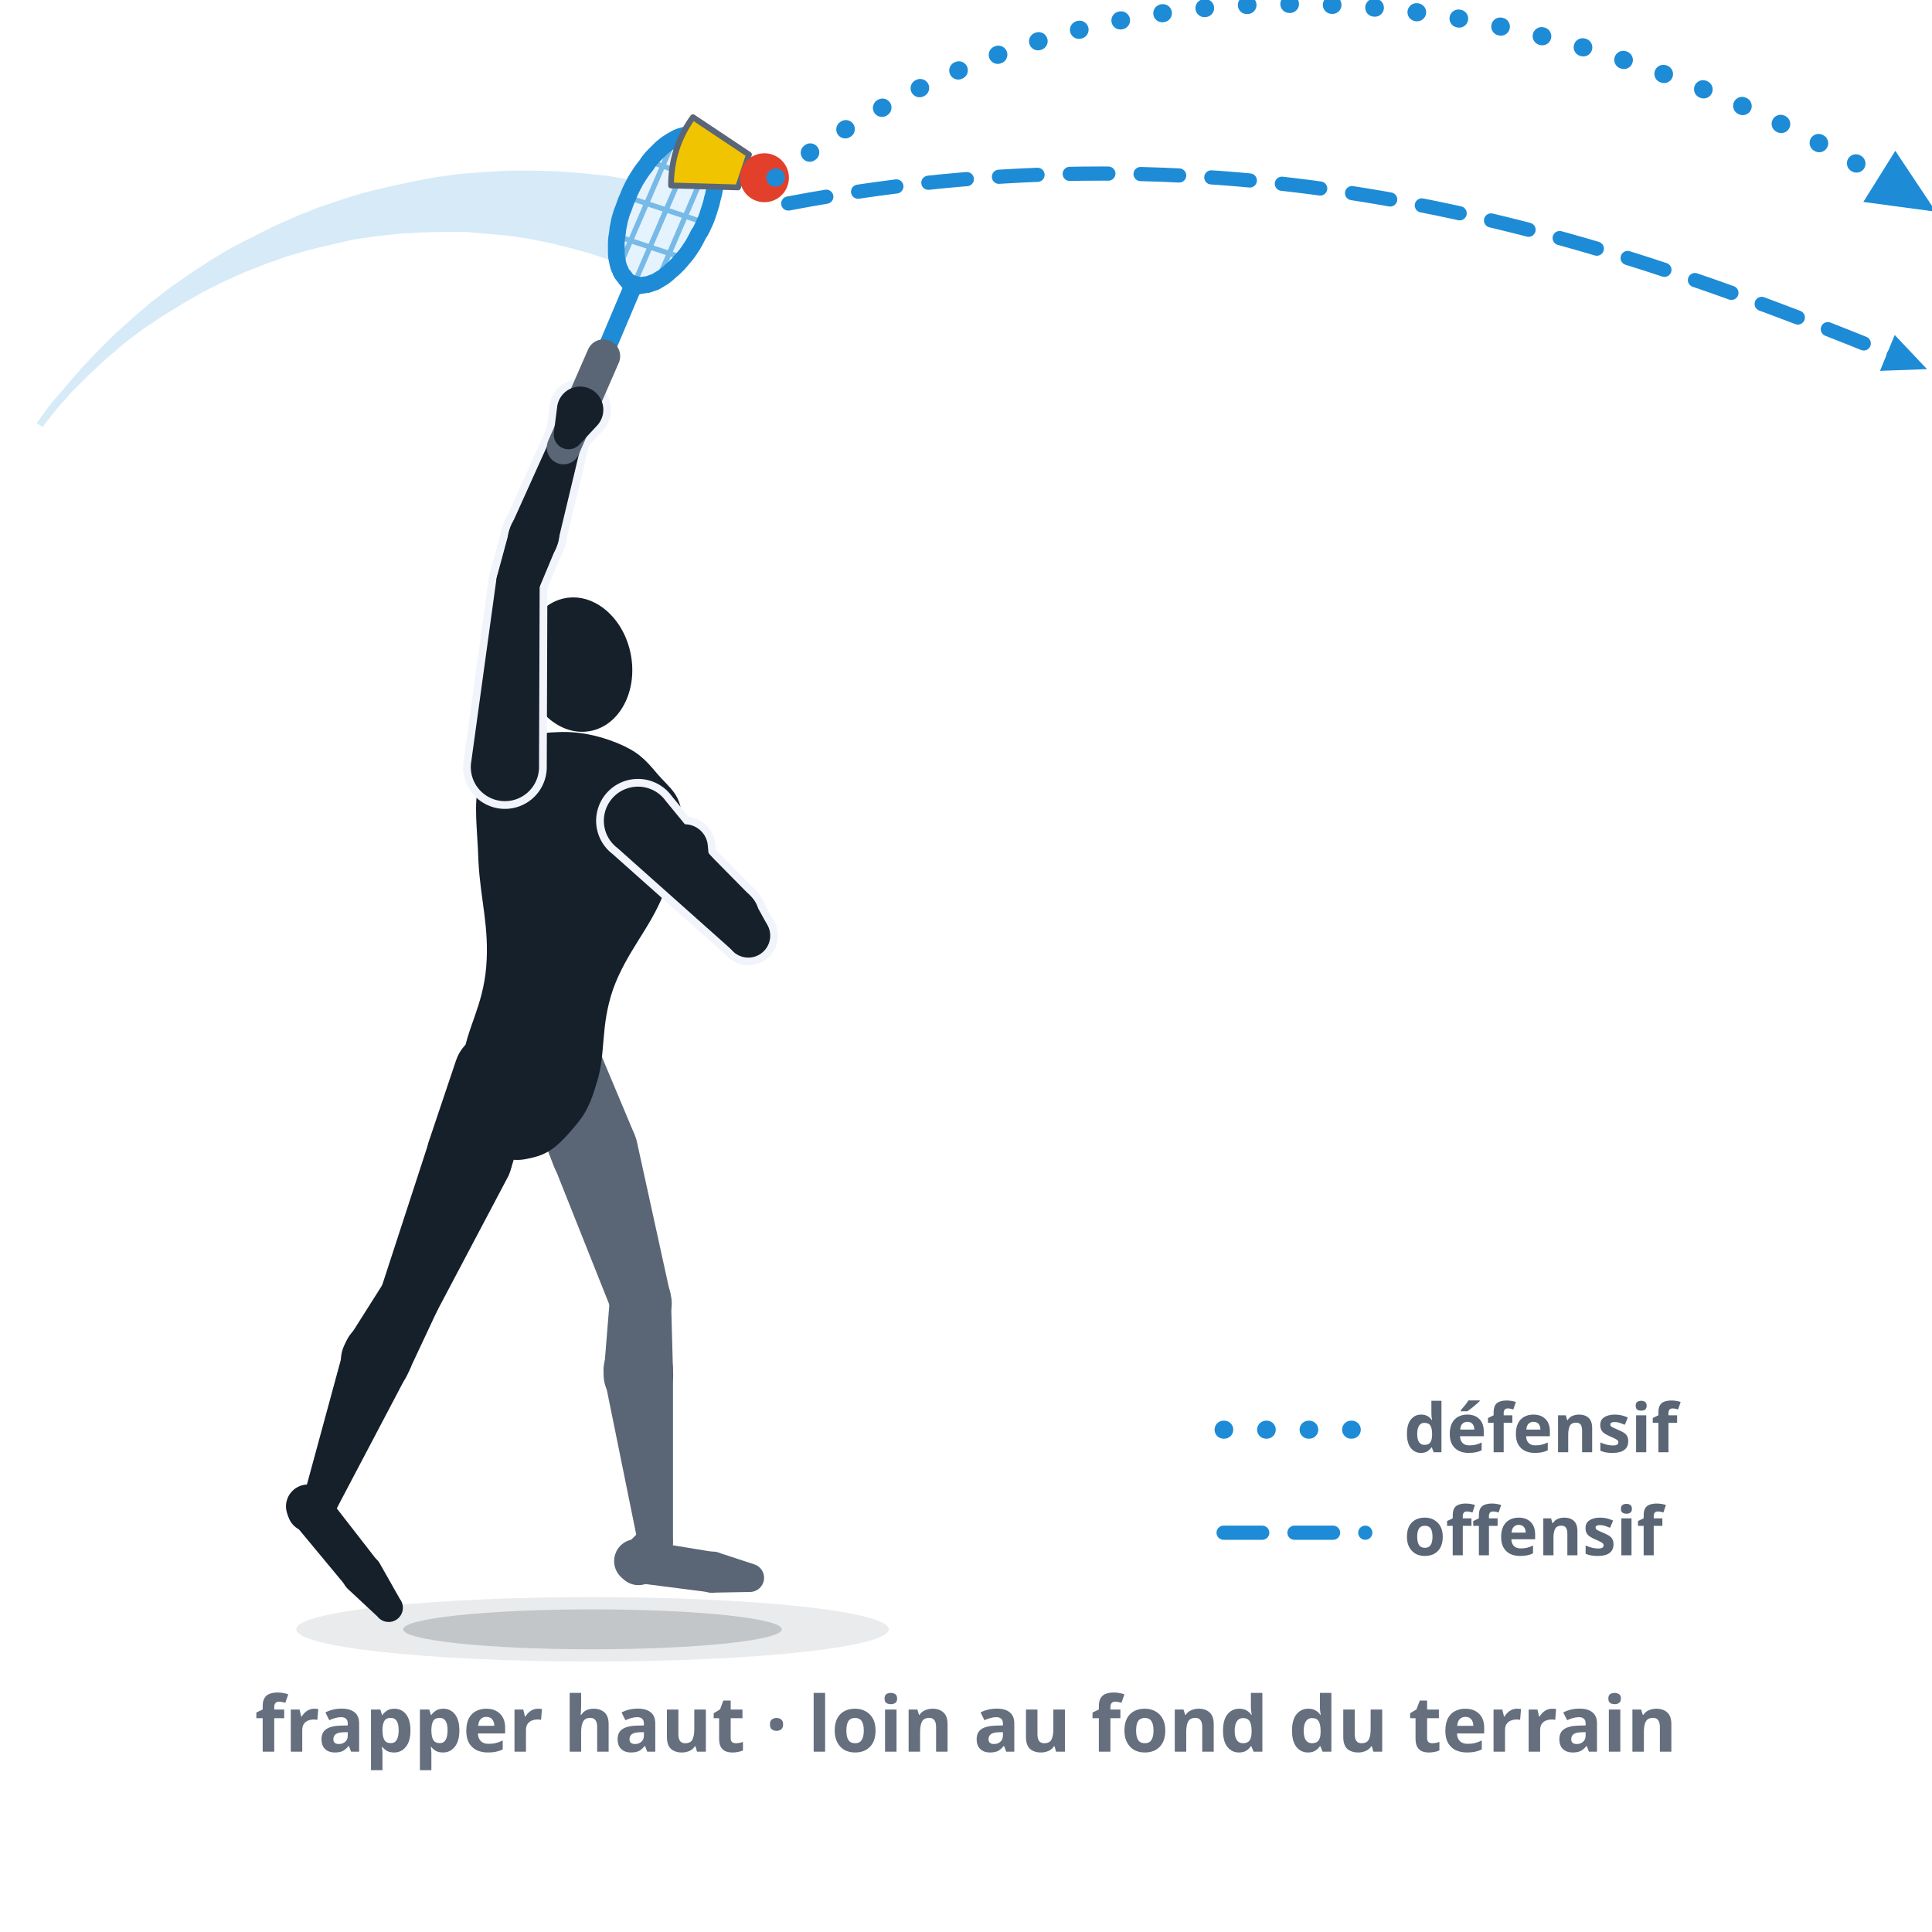
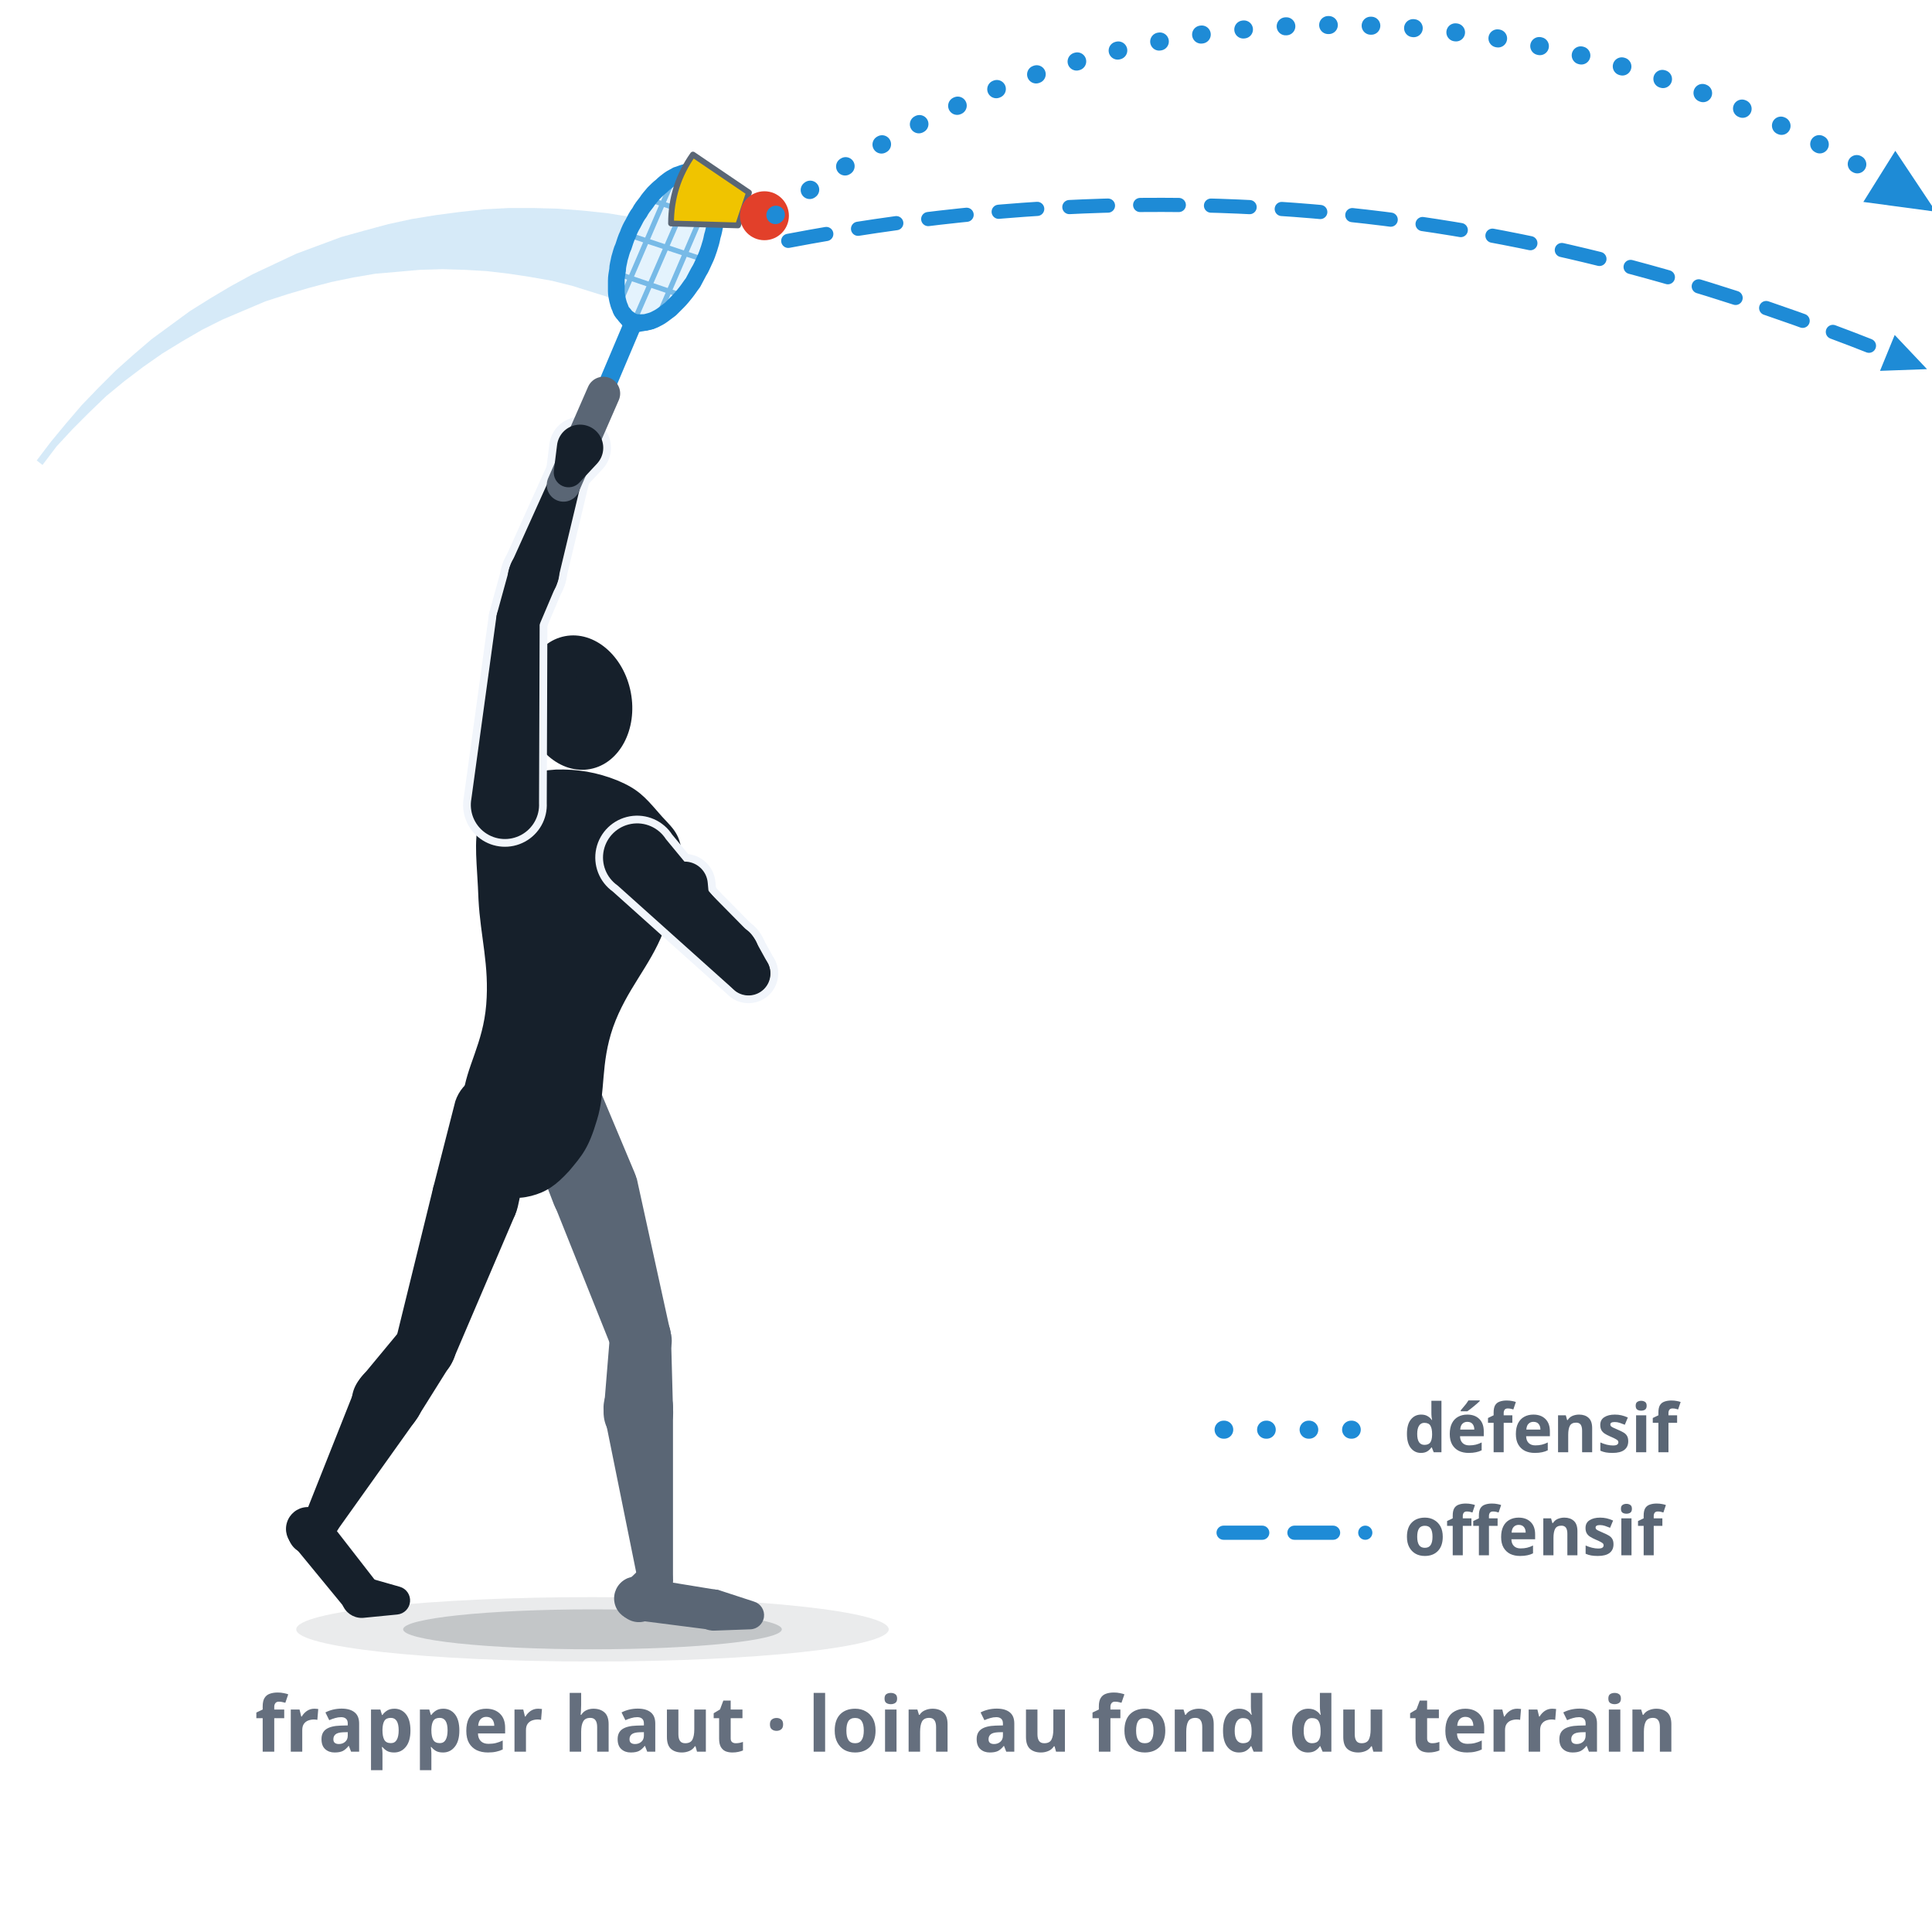
<svg xmlns="http://www.w3.org/2000/svg" viewBox="0 0 300 300" role="img" data-quelle="figuren" aria-label="Le dégagement : de profil et en pleine extension, le joueur frappe le speeder au point le plus haut, légèrement devant le corps. Deux trajectoires sortent de l'image : le dégagement défensif, haut et long, le dégagement offensif, plus tendu et plus rapide.">
  <style>
    .s-k{fill:var(--tinte,#16202b)}
    .s-f{fill:var(--tinte-2,#5a6675)}
    .s-x{fill:var(--flaeche-2,#f1f5fb);stroke:var(--flaeche-2,#f1f5fb);stroke-width:2.4;stroke-linejoin:round}
    .s-rf{fill:var(--primaer,#38a4f1);opacity:.14}
    .s-rs{fill:none;stroke:var(--primaer-dunkel,#1e8bd6);stroke-width:.8;opacity:.55}
    .s-rr{fill:none;stroke:var(--primaer-dunkel,#1e8bd6);stroke-width:2.6;stroke-linejoin:round}
    .s-rh{fill:none;stroke:var(--primaer-dunkel,#1e8bd6);stroke-width:2.1;stroke-linecap:round;stroke-linejoin:round}
    .s-rsch{fill:none;stroke:var(--primaer-dunkel,#1e8bd6);stroke-width:2.8;stroke-linecap:round}
    .s-rg{fill:none;stroke:var(--tinte-2,#5a6675);stroke-width:5.2;stroke-linecap:round}
    .s-korb{fill:var(--speeder-korb,#f0c400);stroke:var(--tinte-2,#5a6675);stroke-width:.9;stroke-linejoin:round}
    .s-kappe{fill:var(--speeder-kappe,#e2402a)}
    .s-sch{fill:var(--schatten-boden,#16202b2e)}
    .s-schw{fill:var(--schatten-boden,#16202b2e);opacity:.5}
    .s-spur{fill:var(--primaer-dunkel,#1e8bd6);opacity:.18}
    .s-bahn{fill:none;stroke:var(--primaer-dunkel,#1e8bd6);stroke-width:2.8;stroke-dasharray:.1 6.5;stroke-linecap:round}
    .s-bahn2{fill:none;stroke:var(--primaer-dunkel,#1e8bd6);stroke-width:2.2;stroke-dasharray:6 5;stroke-linecap:round}
    .s-mk{fill:var(--primaer-dunkel,#1e8bd6)}
    .s-lab{fill:var(--tinte-2,#5a6675);font:600 10.5px/1 system-ui,sans-serif}
    .st{fill:var(--tinte-3,#656f7e);font:600 12px/1 system-ui,sans-serif;text-anchor:middle}
  </style>
  <defs>
    <marker id="p010" viewBox="0 0 10 10" markerWidth="4.4" markerHeight="4.4" refX="5" refY="5" orient="auto">
      <path d="M1,1.2 L9.4,5 L1,8.8 Z" class="s-mk" />
    </marker>
    <marker id="q010" viewBox="0 0 10 10" markerWidth="3.6" markerHeight="3.6" refX="5" refY="5" orient="auto">
      <path d="M1,1.2 L9.4,5 L1,8.8 Z" class="s-mk" />
    </marker>
  </defs>
  <ellipse class="s-schw" cx="92" cy="253" rx="46" ry="5" />
  <ellipse class="s-sch" cx="92" cy="253" rx="29.4" ry="3.1" />
-   <path class="s-spur" d="M5.7,65.7L7.9,62.7L10.3,59.9L12.7,57.1L15.3,54.4L17.9,51.8L20.7,49.3L23.5,46.9L26.5,44.6L29.5,42.5L32.7,40.4L35.9,38.5L39.2,36.8L42.6,35.1L46,33.6L49.5,32.2L53,31L56.6,29.9L60.3,29L64,28.2L67.7,27.5L71.5,27L75.2,26.7L79,26.5L82.8,26.5L86.6,26.6L90.5,26.9L94.3,27.3L98,27.9L95.3,40.6L92.1,39.5L88.9,38.6L85.7,37.8L82.3,37.1L79,36.6L75.6,36.3L72.2,36L68.7,36L65.2,36.1L61.8,36.3L58.3,36.7L54.8,37.2L51.4,38L48,38.8L44.6,39.8L41.2,41L37.9,42.3L34.6,43.8L31.4,45.4L28.3,47.2L25.2,49.1L22.2,51.1L19.3,53.3L16.5,55.7L13.9,58.1L11.3,60.7L8.8,63.5L6.6,66.3Z" />
+   <path class="s-spur" d="M5.7,71.5L7.9,68.6L10.3,65.7L12.7,62.9L15.3,60.2L17.9,57.6L20.7,55.1L23.5,52.7L26.5,50.5L29.5,48.3L32.7,46.3L35.9,44.4L39.2,42.6L42.6,41L46,39.4L49.5,38.1L53,36.8L56.6,35.8L60.3,34.8L64,34L67.7,33.4L71.5,32.9L75.2,32.5L79,32.3L82.8,32.3L86.6,32.4L90.5,32.7L94.3,33.1L98,33.7L95.3,46.4L92.1,45.4L88.9,44.4L85.7,43.6L82.3,43L79,42.5L75.6,42.1L72.2,41.9L68.7,41.8L65.2,41.9L61.8,42.2L58.3,42.5L54.8,43.1L51.4,43.8L48,44.7L44.6,45.7L41.2,46.8L37.9,48.2L34.6,49.6L31.4,51.2L28.3,53L25.2,54.9L22.2,57L19.3,59.2L16.5,61.5L13.9,64L11.3,66.6L8.8,69.3L6.6,72.2Z" />
  <g class="s-f">
-     <path d="M80.9,167.8L86,181.1A6.7,6.7 0 1 0 98.5,176.1L93,163A6.5,6.5 0 0 0 80.9,167.8Z" />
-     <path d="M86.1,181.2L95.1,203.8A4.7,4.7 0 0 0 104.1,201L98.9,177.3A6.7,6.7 0 1 0 86.1,181.2Z" />
-     <path d="M94.7,201.6L93.8,212.7A5.4,5.4 0 1 0 104.5,212.9L104.2,201.9A4.7,4.7 0 0 0 94.7,201.6Z" />
-     <path d="M93.9,214.2L99.1,239.8A2.7,2.7 0 0 0 104.5,239.3L104.5,213.1A5.4,5.4 0 1 0 93.9,214.2Z" />
-     <path d="M99.8,237.3L97,240.1A3.4,3.4 0 1 0 102.3,244L104.1,240.5A2.7,2.7 0 0 0 99.8,237.3Z" />
-     <path d="M98.9,245.8L110.6,247.3A3.2,3.2 0 0 0 111.5,241.1L99.9,239.2A3.4,3.4 0 1 0 98.9,245.8Z" />
-     <path d="M111,247.3L116.5,247.2A2.2,2.2 0 0 0 117.1,242.9L111.9,241.2A3.2,3.2 0 1 0 111,247.3Z" />
+     <path d="M80.9,173.7L86,187A6.7,6.7 0 1 0 98.5,182L93,168.9A6.5,6.5 0 0 0 80.9,173.7Z" />
+     <path d="M86.1,187.1L95.1,209.6A4.7,4.7 0 0 0 104.1,206.8L98.9,183.1A6.7,6.7 0 1 0 86.1,187.1Z" />
+     <path d="M94.7,207.5L93.8,218.5A5.4,5.4 0 1 0 104.5,218.8L104.2,207.7A4.7,4.7 0 0 0 94.7,207.5Z" />
+     <path d="M93.9,220L99.1,245.7A2.7,2.7 0 0 0 104.5,245.1L104.5,219A5.4,5.4 0 1 0 93.9,220Z" />
+     <path d="M99.8,243.2L97,245.9A3.4,3.4 0 1 0 102.3,249.9L104.1,246.4A2.7,2.7 0 0 0 99.8,243.2Z" />
+     <path d="M98.9,251.6L110.6,253.1A3.2,3.2 0 0 0 111.5,246.9L99.9,245A3.4,3.4 0 1 0 98.9,251.6Z" />
+     <path d="M111,253.2L116.5,253A2.2,2.2 0 0 0 117.1,248.7L111.9,247A3.2,3.2 0 1 0 111,253.2Z" />
  </g>
  <g class="s-k">
-     <path d="M95.9,115.4C99,116.7 100.1,117.8 102.1,120.2C104.1,122.5 105.7,123.3 105.9,127C106,130.8 105.1,133.6 103,138.9C100.9,144.2 97.3,147.8 95.2,153.6C93.2,159.4 94.1,163.6 92.7,168C91.4,172.5 90.4,173.6 88.4,175.9C86.3,178.3 84.8,179.3 82.5,179.8C80.1,180.4 78.6,180.2 76.7,178.8C74.8,177.5 73.7,176.1 72.7,173.2C71.8,170.3 71.3,169 71.9,164.4C72.4,159.8 75,156.3 75.5,150.1C76,144 74.6,139.6 74.3,133.9C74.1,128.1 73.5,125 74.4,121.5C75.4,117.9 76.8,117.7 79.2,116.1C81.5,114.6 83,113.8 86.3,113.7C89.6,113.5 92.7,114.1 95.9,115.4Z" />
-     <path d="M70.8,164.7L66.6,177.2A6.7,6.7 0 1 0 79.4,181.3L83.2,168.6A6.5,6.5 0 0 0 70.8,164.7Z" />
-     <path d="M66.6,177.3L59.2,200A4.7,4.7 0 0 0 67.8,203.7L79,182.5A6.7,6.7 0 1 0 66.6,177.3Z" />
-     <path d="M59.7,199L54,208A5.4,5.4 0 1 0 63.4,213.1L67.9,203.5A4.7,4.7 0 0 0 59.7,199Z" />
-     <path d="M53.4,209.4L47.2,232.2A2.7,2.7 0 0 0 52.3,234.2L63.3,213.3A5.4,5.4 0 1 0 53.4,209.4Z" />
-     <path d="M48.7,230.4L46.8,231.3A3.4,3.4 0 1 0 51,236.1L52.2,234.3A2.7,2.7 0 0 0 48.7,230.4Z" />
-     <path d="M45.6,236.5L53.9,246.5A3.2,3.2 0 0 0 58.8,242.6L50.8,232.3A3.4,3.4 0 1 0 45.6,236.5Z" />
-     <path d="M54.2,246.9L58.6,251A2.2,2.2 0 0 0 62.1,248.3L59.1,243A3.2,3.2 0 1 0 54.2,246.9Z" />
+     <path d="M95.9,121.2C99,122.5 100.1,123.7 102.1,126C104.1,128.4 105.7,129.1 105.9,132.9C106,136.6 105.1,139.4 103,144.7C100.9,150.1 97.3,153.6 95.2,159.5C93.2,165.3 94.1,169.4 92.7,173.9C91.4,178.3 90.4,179.4 88.4,181.8C86.3,184.1 84.8,185.1 82.5,185.7C80.1,186.3 78.6,186 76.7,184.7C74.8,183.3 73.7,181.9 72.7,179C71.8,176.1 71.3,174.8 71.9,170.2C72.4,165.6 75,162.1 75.5,156C76,149.9 74.6,145.4 74.3,139.7C74.1,134 73.5,130.9 74.4,127.3C75.4,123.8 76.8,123.5 79.2,122C81.5,120.4 83,119.7 86.3,119.5C89.6,119.4 92.7,119.9 95.9,121.2Z" />
+     <path d="M70.7,171L67.3,184.3A6.7,6.7 0 1 0 80.4,187.4L83.3,174A6.5,6.5 0 0 0 70.7,171Z" />
+     <path d="M67.3,184.3L61.4,208.3A4.7,4.7 0 0 0 70.3,211.3L80,188.6A6.7,6.7 0 1 0 67.3,184.3Z" />
+     <path d="M62.3,206.4L56,214A5.4,5.4 0 1 0 64.7,220.3L69.9,212A4.7,4.7 0 0 0 62.3,206.4Z" />
+     <path d="M55.2,215.5L47.3,235.4A2.7,2.7 0 0 0 52.1,238L64.5,220.6A5.4,5.4 0 1 0 55.2,215.5Z" />
+     <path d="M48.7,233.9L46.8,234.8A3.4,3.4 0 1 0 51,239.7L52.2,237.9A2.7,2.7 0 0 0 48.7,233.9Z" />
+     <path d="M45.6,240L53.9,250.1A3.2,3.2 0 0 0 58.8,246.1L50.8,235.8A3.4,3.4 0 1 0 45.6,240Z" />
+     <path d="M56.6,251.2L61.7,250.7A2.2,2.2 0 0 0 62.1,246.4L57.2,245A3.2,3.2 0 1 0 56.6,251.2Z" />
  </g>
  <g class="s-k">
-     <ellipse cx="89.7" cy="103.2" rx="8.4" ry="10.5" transform="rotate(-10.8 89.7 103.2)" />
-     <path d="M85.1,105.3a6.3,6.3 0 1 0 12.6,0a6.3,6.3 0 1 0 -12.6,0Z" />
+     <ellipse cx="89.7" cy="109.1" rx="8.4" ry="10.5" transform="rotate(-10.8 89.7 109.1)" />
+     <path d="M85.1,111.1a6.3,6.3 0 1 0 12.6,0a6.3,6.3 0 1 0 -12.6,0Z" />
  </g>
  <g class="s-x">
-     <path d="M95.9,131.7L114.2,148A3.4,3.4 0 0 0 119,143.4L103.4,124.4A5.3,5.3 0 1 0 95.9,131.7Z" />
-     <path d="M119.3,143.9L117.2,140.1A3.9,3.9 0 1 0 111,144.6L113.9,147.8A3.4,3.4 0 0 0 119.3,143.9Z" />
-     <path d="M116.6,139.2L109.5,132A2.3,2.3 0 0 0 105.8,134.7L110.4,143.7A3.9,3.9 0 1 0 116.6,139.2Z" />
-     <path d="M110.1,133.4L109.9,131.2A3.6,3.6 0 1 0 104.9,134.9L106.9,135.8A2.3,2.3 0 0 0 110.1,133.4Z" />
+     <path d="M95.9,137.5L114.2,153.9A3.4,3.4 0 0 0 119,149.2L103.4,130.3A5.3,5.3 0 1 0 95.9,137.5Z" />
+     <path d="M119.3,149.7L117.2,145.9A3.9,3.9 0 1 0 111,150.4L113.9,153.6A3.4,3.4 0 0 0 119.3,149.7Z" />
+     <path d="M116.6,145.1L109.5,137.9A2.3,2.3 0 0 0 105.8,140.5L110.4,149.6A3.9,3.9 0 1 0 116.6,145.1Z" />
+     <path d="M110.1,139.3L109.9,137.1A3.6,3.6 0 1 0 104.9,140.7L106.9,141.6A2.3,2.3 0 0 0 110.1,139.3Z" />
  </g>
  <g class="s-k">
-     <path d="M95.9,131.7L114.2,148A3.4,3.4 0 0 0 119,143.4L103.4,124.4A5.3,5.3 0 1 0 95.9,131.7Z" />
-     <path d="M119.3,143.9L117.2,140.1A3.9,3.9 0 1 0 111,144.6L113.9,147.8A3.4,3.4 0 0 0 119.3,143.9Z" />
-     <path d="M116.6,139.2L109.5,132A2.3,2.3 0 0 0 105.8,134.7L110.4,143.7A3.9,3.9 0 1 0 116.6,139.2Z" />
+     <path d="M95.9,137.5L114.2,153.9A3.4,3.4 0 0 0 119,149.2L103.4,130.3A5.3,5.3 0 1 0 95.9,137.5Z" />
+     <path d="M119.3,149.7L117.2,145.9A3.9,3.9 0 1 0 111,150.4L113.9,153.6A3.4,3.4 0 0 0 119.3,149.7Z" />
+     <path d="M116.6,145.1L109.5,137.9A2.3,2.3 0 0 0 105.8,140.5L110.4,149.6A3.9,3.9 0 1 0 116.6,145.1Z" />
  </g>
  <g class="s-k">
-     <path d="M110.1,133.4L109.9,131.2A3.6,3.6 0 1 0 104.9,134.9L106.9,135.8A2.3,2.3 0 0 0 110.1,133.4Z" />
+     <path d="M110.1,139.3L109.9,137.1A3.6,3.6 0 1 0 104.9,140.7L106.9,141.6A2.3,2.3 0 0 0 110.1,139.3Z" />
  </g>
  <g class="s-x">
-     <path d="M83.7,118.9L83.8,90.3A3.4,3.4 0 0 0 77.1,89.8L73.2,118.1A5.3,5.3 0 1 0 83.7,118.9Z" />
-     <path d="M83.6,91.6L86.4,84.9A3.9,3.9 0 1 0 79.1,82.4L77.2,89.4A3.4,3.4 0 0 0 83.6,91.6Z" />
-     <path d="M86.6,84.3L90.5,68A2.3,2.3 0 0 0 86.2,66.5L79.3,81.8A3.9,3.9 0 1 0 86.6,84.3Z" />
-     <path d="M90,69L92.7,66.1A3.6,3.6 0 1 0 86.5,63.3L86,67.2A2.3,2.3 0 0 0 90,69Z" />
+     <path d="M83.7,124.7L83.8,96.1A3.4,3.4 0 0 0 77.1,95.6L73.2,124A5.3,5.3 0 1 0 83.7,124.7Z" />
+     <path d="M83.6,97.4L86.4,90.8A3.9,3.9 0 1 0 79.1,88.3L77.2,95.2A3.4,3.4 0 0 0 83.6,97.4Z" />
+     <path d="M86.6,90.2L90.5,73.9A2.3,2.3 0 0 0 86.2,72.4L79.3,87.7A3.9,3.9 0 1 0 86.6,90.2Z" />
+     <path d="M90,74.9L92.7,72A3.6,3.6 0 1 0 86.5,69.1L86,73.1A2.3,2.3 0 0 0 90,74.9Z" />
  </g>
  <g class="s-k">
-     <path d="M83.7,118.9L83.8,90.3A3.4,3.4 0 0 0 77.1,89.8L73.2,118.1A5.3,5.3 0 1 0 83.7,118.9Z" />
-     <path d="M83.6,91.6L86.4,84.9A3.9,3.9 0 1 0 79.1,82.4L77.2,89.4A3.4,3.4 0 0 0 83.6,91.6Z" />
-     <path d="M86.6,84.3L90.5,68A2.3,2.3 0 0 0 86.2,66.5L79.3,81.8A3.9,3.9 0 1 0 86.6,84.3Z" />
+     <path d="M83.7,124.7L83.8,96.1A3.4,3.4 0 0 0 77.1,95.6L73.2,124A5.3,5.3 0 1 0 83.7,124.7Z" />
+     <path d="M83.6,97.4L86.4,90.8A3.9,3.9 0 1 0 79.1,88.3L77.2,95.2A3.4,3.4 0 0 0 83.6,97.4Z" />
+     <path d="M86.6,90.2L90.5,73.9A2.3,2.3 0 0 0 86.2,72.4L79.3,87.7A3.9,3.9 0 1 0 86.6,90.2Z" />
  </g>
-   <path class="s-rf" d="M108.4,21C108.1,20.9 107.8,20.9 107.4,20.9C107.1,20.9 106.7,20.9 106.3,21C105.9,21.1 105.5,21.2 105.1,21.4C104.8,21.6 104.3,21.8 103.9,22.1C103.5,22.3 103.1,22.7 102.7,23C102.3,23.4 101.9,23.8 101.5,24.2C101.1,24.6 100.7,25.1 100.4,25.6C100,26.1 99.6,26.6 99.3,27.1C98.9,27.7 98.6,28.2 98.3,28.8C98,29.4 97.7,30 97.5,30.6C97.2,31.2 97,31.8 96.8,32.4C96.5,33 96.4,33.6 96.2,34.2C96.1,34.9 95.9,35.5 95.9,36C95.8,36.6 95.7,37.2 95.7,37.7C95.7,38.3 95.7,38.8 95.7,39.3C95.7,39.8 95.8,40.3 95.9,40.7C96,41.2 96.1,41.6 96.3,41.9C96.4,42.3 96.6,42.6 96.9,42.9C97.1,43.2 97.3,43.5 97.6,43.7C97.9,43.9 98.1,44 98.5,44.1C98.8,44.2 99.1,44.3 99.5,44.3C99.8,44.3 100.2,44.2 100.5,44.2C100.9,44.1 101.3,43.9 101.7,43.8C102.1,43.6 102.5,43.3 102.9,43.1C103.3,42.8 103.7,42.5 104.1,42.1C104.5,41.8 104.9,41.4 105.3,41C105.7,40.5 106.1,40.1 106.5,39.6C106.9,39.1 107.2,38.6 107.6,38C107.9,37.5 108.2,36.9 108.5,36.3C108.9,35.8 109.1,35.2 109.4,34.6C109.7,34 109.9,33.3 110.1,32.7C110.3,32.1 110.5,31.5 110.6,30.9C110.8,30.3 110.9,29.7 111,29.1C111.1,28.5 111.2,27.9 111.2,27.4C111.2,26.9 111.2,26.3 111.2,25.8C111.1,25.3 111.1,24.8 111,24.4C110.9,24 110.7,23.6 110.6,23.2C110.4,22.8 110.2,22.5 110,22.2C109.8,21.9 109.5,21.7 109.3,21.5C109,21.3 108.7,21.1 108.4,21Z" />
-   <path class="s-rs" d="M102.4,42.9L110.4,24.3M98.8,43.3L108.1,21.8M96.4,40.9L104.4,22.3M105.6,39.9L96.2,36.8M108.9,34.4L98,30.8M110.6,28.4L101.2,25.2" />
-   <path class="s-rh" d="M101.1,44.2L98.1,44.9L96.4,42.6" />
-   <path class="s-rsch" d="M93.7,55.3L98.1,44.9" />
-   <path class="s-rr" d="M108.4,21C108.1,20.9 107.8,20.9 107.4,20.9C107.1,20.9 106.7,20.9 106.3,21C105.9,21.1 105.5,21.2 105.1,21.4C104.8,21.6 104.3,21.8 103.9,22.1C103.5,22.3 103.1,22.7 102.7,23C102.3,23.4 101.9,23.8 101.5,24.2C101.1,24.6 100.7,25.1 100.4,25.6C100,26.1 99.6,26.6 99.3,27.1C98.9,27.7 98.6,28.2 98.3,28.8C98,29.4 97.7,30 97.5,30.6C97.2,31.2 97,31.8 96.8,32.4C96.5,33 96.4,33.6 96.2,34.2C96.1,34.9 95.9,35.5 95.9,36C95.8,36.6 95.7,37.2 95.7,37.7C95.7,38.3 95.7,38.8 95.7,39.3C95.7,39.8 95.8,40.3 95.9,40.7C96,41.2 96.1,41.6 96.3,41.9C96.4,42.3 96.6,42.6 96.9,42.9C97.1,43.2 97.3,43.5 97.6,43.7C97.9,43.9 98.1,44 98.5,44.1C98.8,44.2 99.1,44.3 99.5,44.3C99.8,44.3 100.2,44.2 100.5,44.2C100.9,44.1 101.3,43.9 101.7,43.8C102.1,43.6 102.5,43.3 102.9,43.1C103.3,42.8 103.7,42.5 104.1,42.1C104.5,41.8 104.9,41.4 105.3,41C105.7,40.5 106.1,40.1 106.5,39.6C106.9,39.1 107.2,38.6 107.6,38C107.9,37.5 108.2,36.9 108.5,36.3C108.9,35.8 109.1,35.2 109.4,34.6C109.7,34 109.9,33.3 110.1,32.7C110.3,32.1 110.5,31.5 110.6,30.9C110.8,30.3 110.9,29.7 111,29.1C111.1,28.5 111.2,27.9 111.2,27.4C111.2,26.9 111.2,26.3 111.2,25.8C111.1,25.3 111.1,24.8 111,24.4C110.9,24 110.7,23.6 110.6,23.2C110.4,22.8 110.2,22.5 110,22.2C109.8,21.9 109.5,21.7 109.3,21.5C109,21.3 108.7,21.1 108.4,21Z" />
-   <path class="s-rg" d="M87.5,69.5L93.7,55.3" />
+   <path class="s-rf" d="M108.4,26.9C108.1,26.8 107.8,26.7 107.4,26.7C107.1,26.7 106.7,26.7 106.3,26.8C105.9,26.9 105.5,27.1 105.1,27.2C104.8,27.4 104.3,27.6 103.9,27.9C103.5,28.2 103.1,28.5 102.7,28.9C102.3,29.2 101.9,29.6 101.5,30C101.1,30.5 100.7,30.9 100.4,31.4C100,31.9 99.6,32.4 99.3,33C98.9,33.5 98.6,34.1 98.3,34.7C98,35.2 97.7,35.8 97.5,36.4C97.2,37 97,37.7 96.8,38.3C96.5,38.9 96.4,39.5 96.2,40.1C96.1,40.7 95.9,41.3 95.9,41.9C95.8,42.5 95.7,43 95.7,43.6C95.7,44.1 95.7,44.7 95.7,45.2C95.7,45.7 95.8,46.1 95.9,46.6C96,47 96.1,47.4 96.3,47.8C96.4,48.2 96.6,48.5 96.9,48.8C97.1,49.1 97.3,49.3 97.6,49.5C97.9,49.7 98.1,49.9 98.5,50C98.8,50.1 99.1,50.1 99.5,50.1C99.8,50.1 100.2,50.1 100.5,50C100.9,49.9 101.3,49.8 101.7,49.6C102.1,49.4 102.5,49.2 102.9,48.9C103.3,48.6 103.7,48.3 104.1,48C104.5,47.6 104.9,47.2 105.3,46.8C105.7,46.4 106.1,45.9 106.5,45.4C106.9,44.9 107.2,44.4 107.6,43.9C107.9,43.3 108.2,42.8 108.5,42.2C108.9,41.6 109.1,41 109.4,40.4C109.7,39.8 109.9,39.2 110.1,38.6C110.3,38 110.5,37.3 110.6,36.7C110.8,36.1 110.9,35.5 111,35C111.1,34.4 111.2,33.8 111.2,33.2C111.2,32.7 111.2,32.2 111.2,31.7C111.1,31.2 111.1,30.7 111,30.3C110.9,29.8 110.7,29.4 110.6,29C110.4,28.7 110.2,28.3 110,28.1C109.8,27.8 109.5,27.5 109.3,27.3C109,27.1 108.7,27 108.4,26.9Z" />
+   <path class="s-rs" d="M102.4,48.7L110.4,30.1M98.8,49.1L108.1,27.7M96.4,46.7L104.4,28.1M105.6,45.8L96.2,42.6M108.9,40.2L98,36.6M110.6,34.2L101.2,31.1" />
+   <path class="s-rh" d="M101.1,50.1L98.1,50.7L96.4,48.5" />
+   <path class="s-rsch" d="M93.7,61.1L98.1,50.7" />
+   <path class="s-rr" d="M108.4,26.9C108.1,26.8 107.8,26.7 107.4,26.7C107.1,26.7 106.7,26.7 106.3,26.8C105.9,26.9 105.5,27.1 105.1,27.2C104.8,27.4 104.3,27.6 103.9,27.9C103.5,28.2 103.1,28.5 102.7,28.9C102.3,29.2 101.9,29.6 101.5,30C101.1,30.5 100.7,30.9 100.4,31.4C100,31.9 99.6,32.4 99.3,33C98.9,33.5 98.6,34.1 98.3,34.7C98,35.2 97.7,35.8 97.5,36.4C97.2,37 97,37.7 96.8,38.3C96.5,38.9 96.4,39.5 96.2,40.1C96.1,40.7 95.9,41.3 95.9,41.9C95.8,42.5 95.7,43 95.7,43.6C95.7,44.1 95.7,44.7 95.7,45.2C95.7,45.7 95.8,46.1 95.9,46.6C96,47 96.1,47.4 96.3,47.8C96.4,48.2 96.6,48.5 96.9,48.8C97.1,49.1 97.3,49.3 97.6,49.5C97.9,49.7 98.1,49.9 98.5,50C98.8,50.1 99.1,50.1 99.5,50.1C99.8,50.1 100.2,50.1 100.5,50C100.9,49.9 101.3,49.8 101.7,49.6C102.1,49.4 102.5,49.2 102.9,48.9C103.3,48.6 103.7,48.3 104.1,48C104.5,47.6 104.9,47.2 105.3,46.8C105.7,46.4 106.1,45.9 106.5,45.4C106.9,44.9 107.2,44.4 107.6,43.9C107.9,43.3 108.2,42.8 108.5,42.2C108.9,41.6 109.1,41 109.4,40.4C109.7,39.8 109.9,39.2 110.1,38.6C110.3,38 110.5,37.3 110.6,36.7C110.8,36.1 110.9,35.5 111,35C111.1,34.4 111.2,33.8 111.2,33.2C111.2,32.7 111.2,32.2 111.2,31.7C111.1,31.2 111.1,30.7 111,30.3C110.9,29.8 110.7,29.4 110.6,29C110.4,28.7 110.2,28.3 110,28.1C109.8,27.8 109.5,27.5 109.3,27.3C109,27.1 108.7,27 108.4,26.9Z" />
+   <path class="s-rg" d="M87.5,75.3L93.7,61.1" />
  <g class="s-k">
-     <path d="M90,69L92.7,66.1A3.6,3.6 0 1 0 86.5,63.3L86,67.2A2.3,2.3 0 0 0 90,69Z" />
+     <path d="M90,74.9L92.7,72A3.6,3.6 0 1 0 86.5,69.1L86,73.1A2.3,2.3 0 0 0 90,74.9Z" />
  </g>
-   <path class="s-korb" d="M114.6,29.1L104.2,28.8Q104.2,22.9 107.6,18.2L116.3,24Z" />
-   <path class="s-kappe" d="M114.9,27.6a3.8,3.8 0 1 0 7.6,0a3.8,3.8 0 1 0 -7.6,0Z" />
-   <path class="s-bahn" d="M120.4,27.6 C 178,-16.4 248,0 296,30" marker-end="url(#p010)" />
-   <path class="s-bahn2" d="M122.4,31.6 C 196,17.6 252,38 296,56" marker-end="url(#q010)" />
+   <path class="s-korb" d="M114.6,35L104.2,34.7Q104.2,28.8 107.6,24L116.3,29.9Z" />
+   <path class="s-kappe" d="M114.9,33.5a3.8,3.8 0 1 0 7.6,0a3.8,3.8 0 1 0 -7.6,0Z" />
+   <path class="s-bahn" d="M120.4,33.4 C 178,-10.6 248,0 296,30" marker-end="url(#p010)" />
+   <path class="s-bahn2" d="M122.4,37.4 C 196,23.4 252,38 296,56" marker-end="url(#q010)" />
  <path class="s-bahn" d="M190,222 L212,222" />
  <text class="s-lab" x="218" y="225.5">défensif</text>
  <path class="s-bahn2" d="M190,238 L212,238" />
  <text class="s-lab" x="218" y="241.5">offensif</text>
  <text class="st" x="150" y="272">frapper haut · loin au fond du terrain</text>
</svg>
